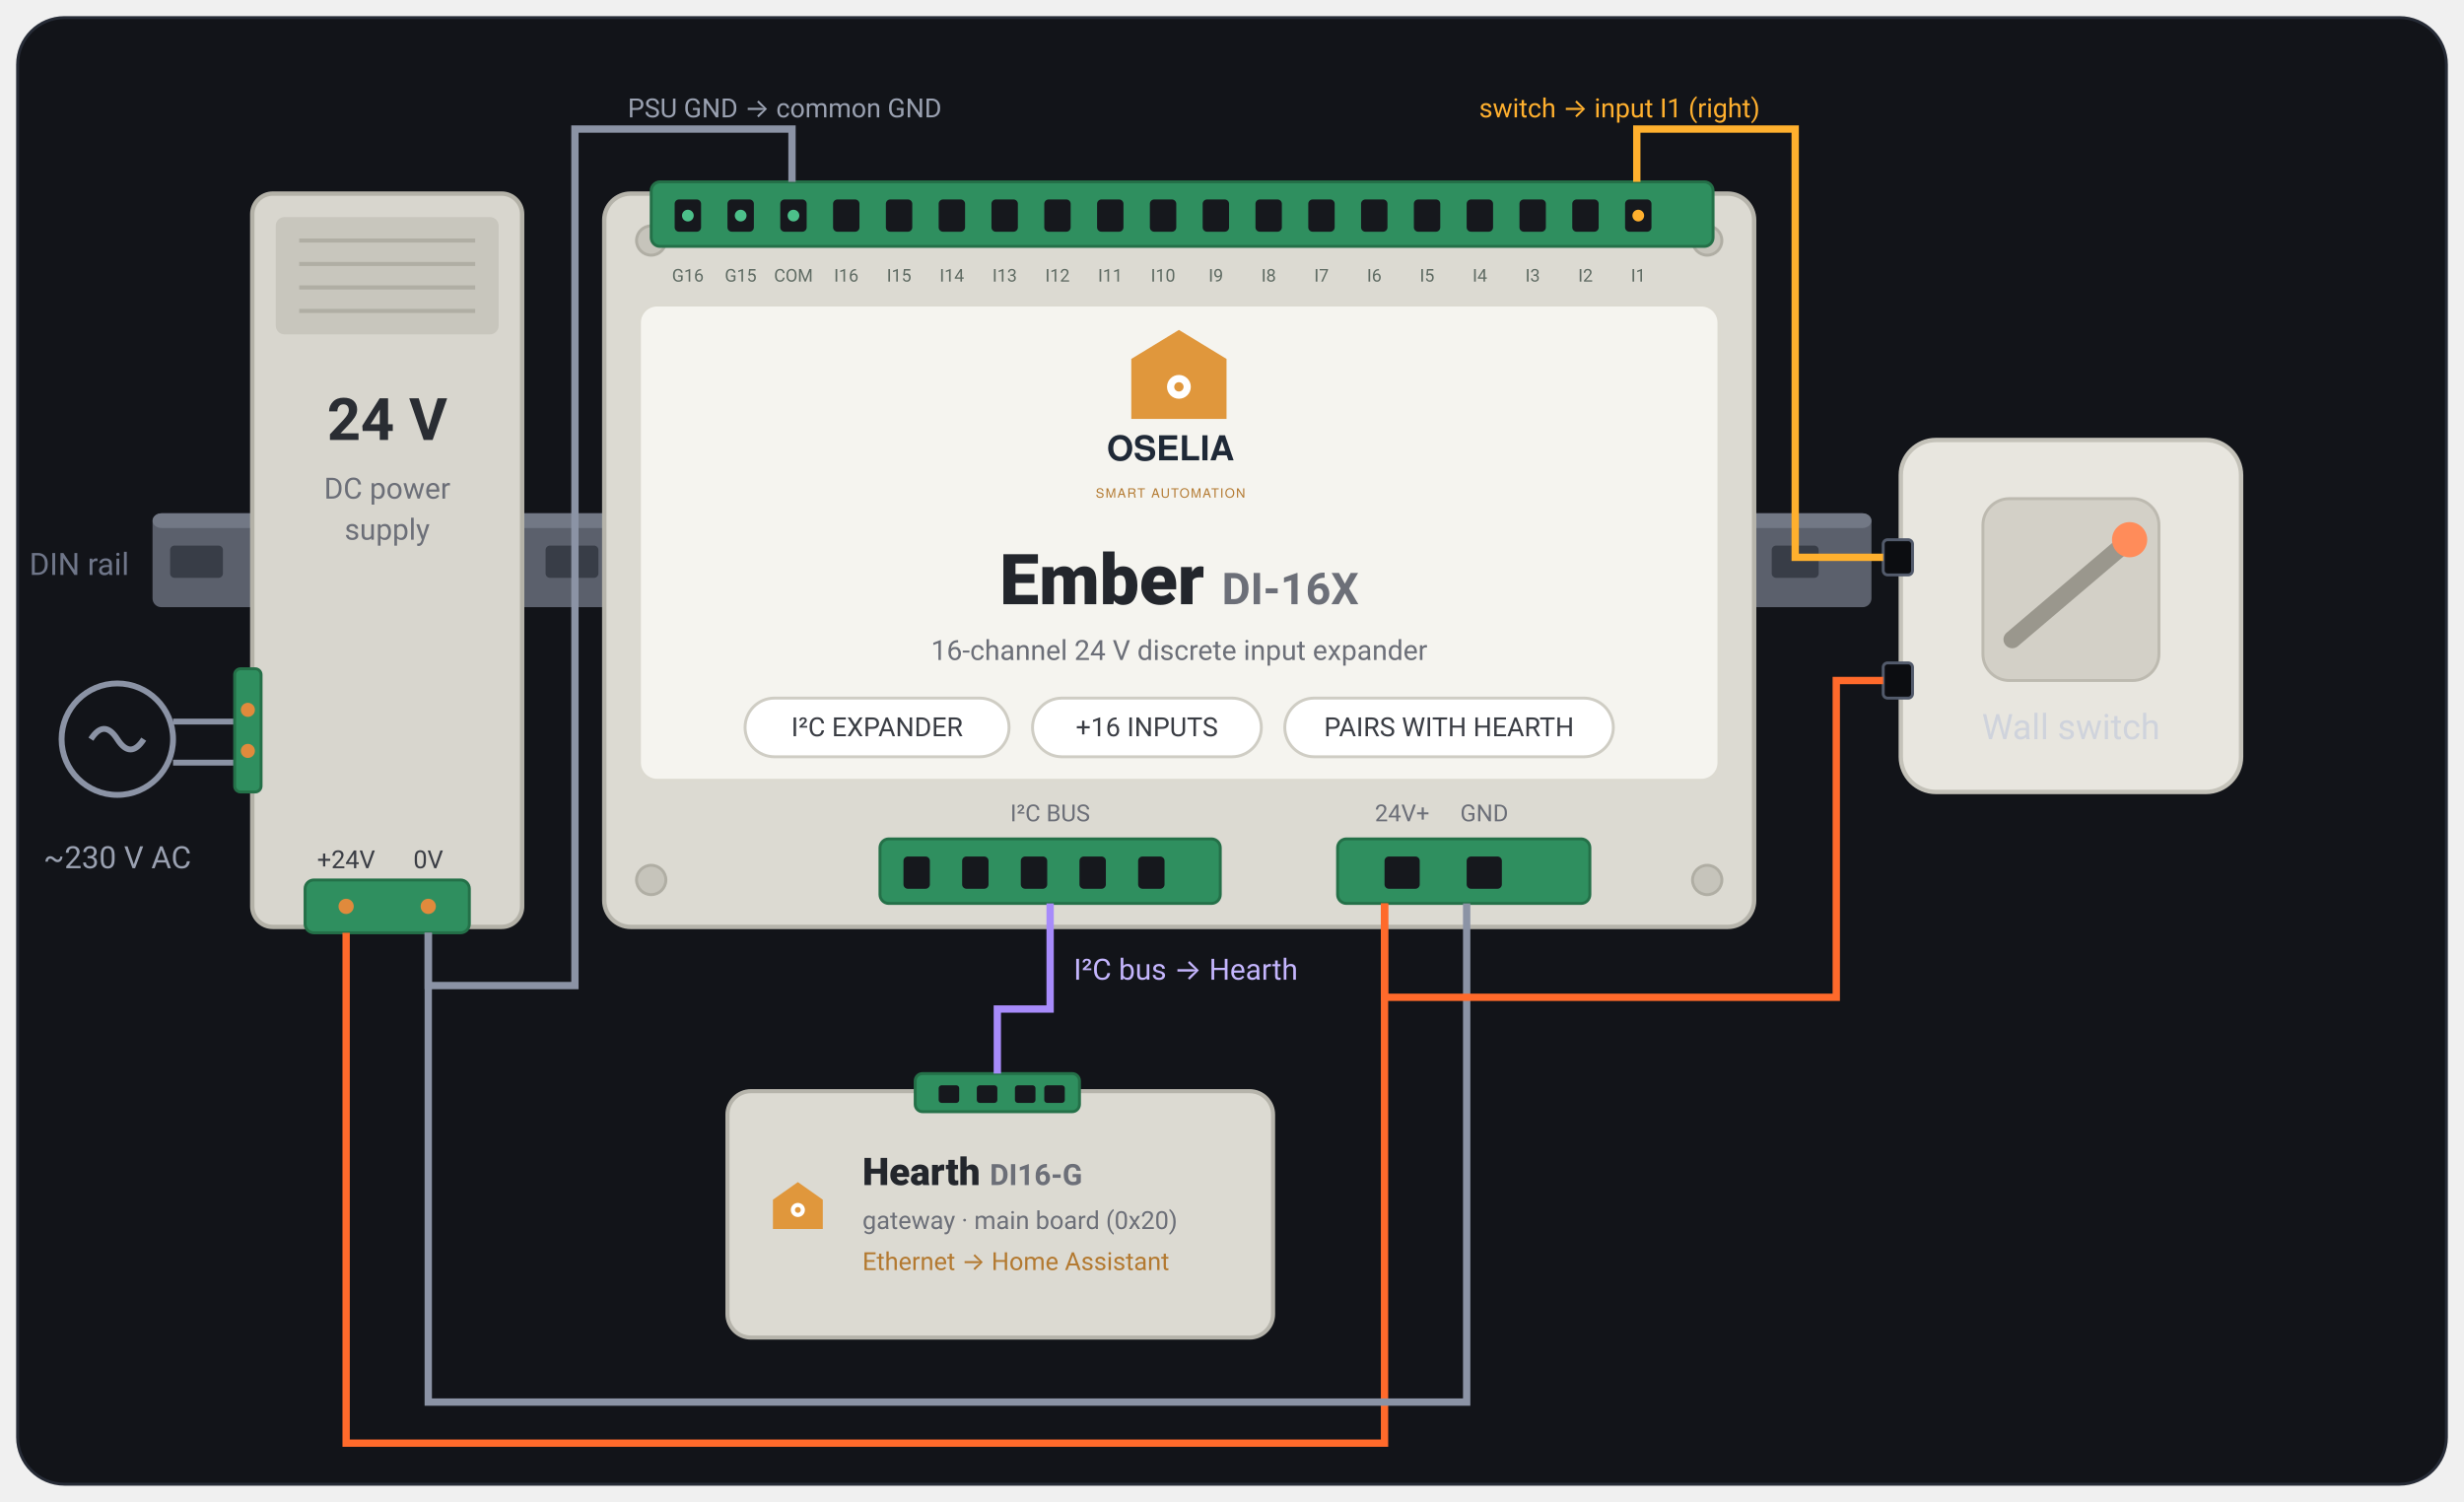
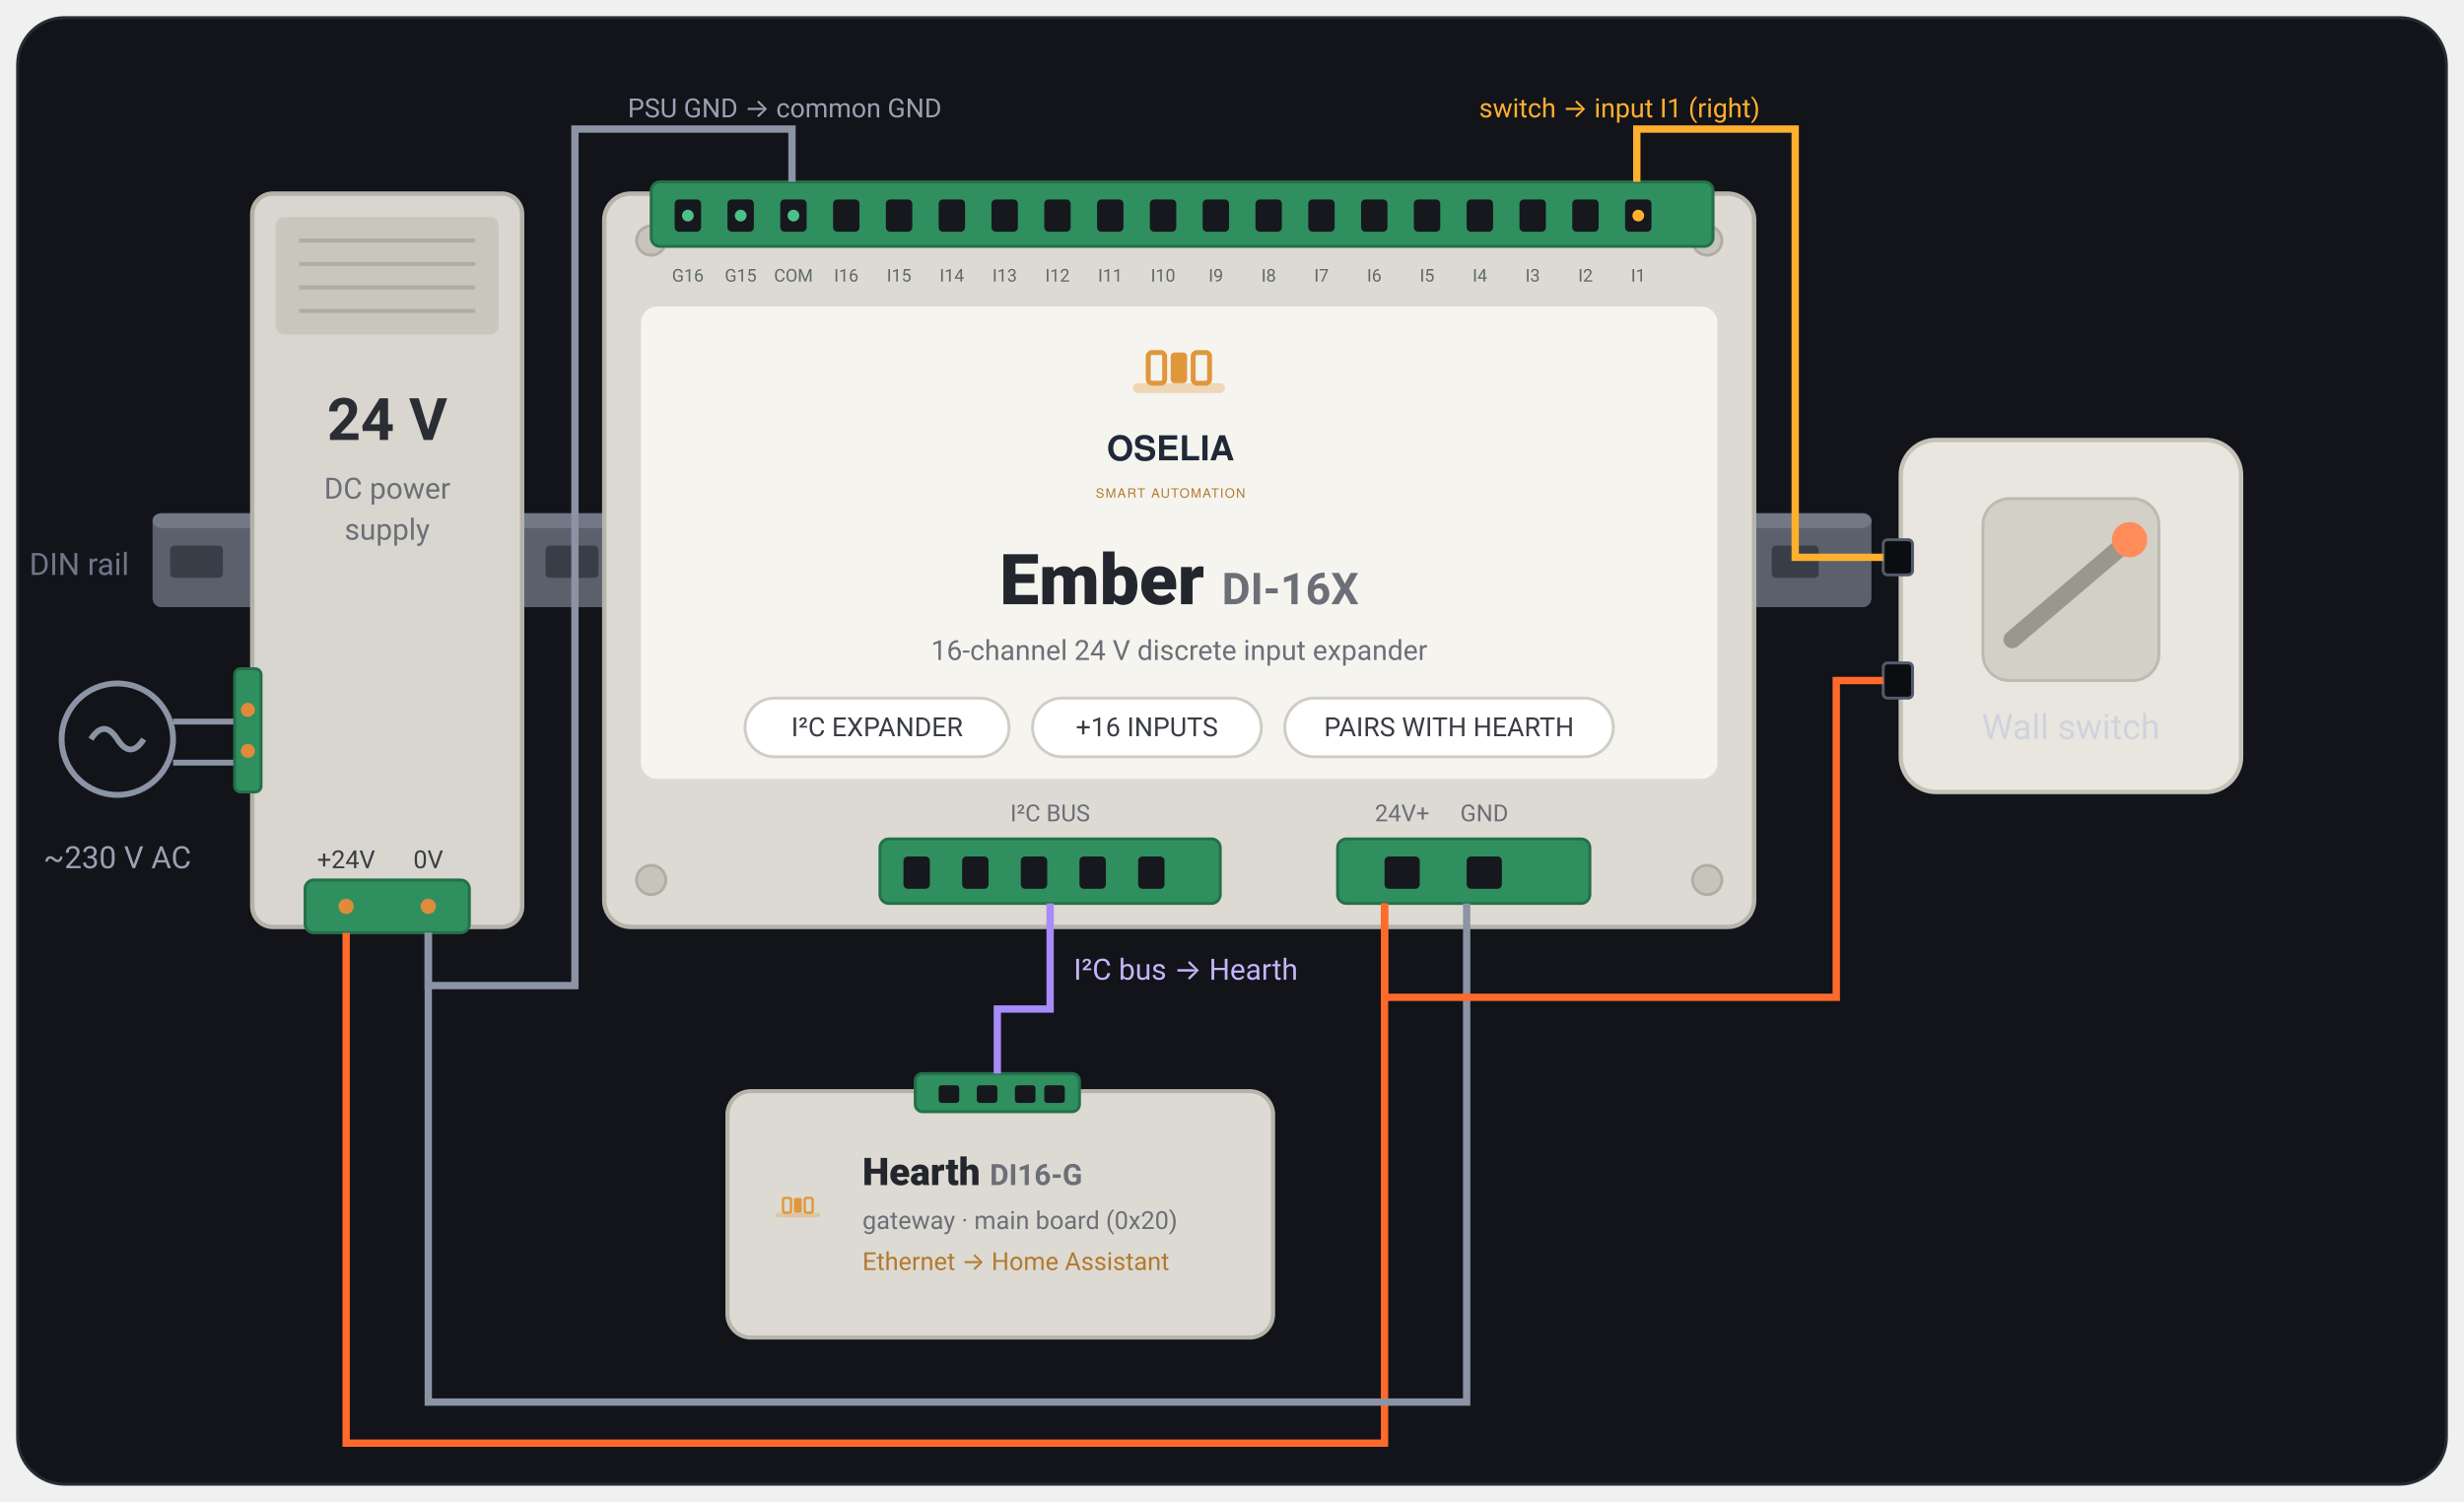
<svg xmlns="http://www.w3.org/2000/svg" viewBox="0 0 840 512" role="img" aria-label="A 24 V power supply, an OSELIA Ember DI-16X input expander and a wall switch on a DIN rail, its I²C bus linked to a Hearth gateway" font-family="ui-sans-serif, system-ui, -apple-system, Segoe UI, Roboto, sans-serif">
  <rect x="6" y="6" width="828" height="500" rx="16" fill="#121419" stroke="#262b36" />
  <g>
    <rect x="52" y="175" width="586" height="32" rx="3" fill="#5b606c" />
    <rect x="52" y="175" width="586" height="5" rx="3" fill="#727885" />
    <g fill="#383d47">
      <rect x="58" y="186" width="18" height="11" rx="1.5" />
      <rect x="186" y="186" width="18" height="11" rx="1.5" />
      <rect x="604" y="186" width="16" height="11" rx="1.5" />
    </g>
    <text x="10" y="196" font-size="10.5" fill="#6f7689">DIN rail</text>
  </g>
  <g>
    <circle cx="40" cy="252" r="19" fill="none" stroke="#8b93a5" stroke-width="2" />
    <path d="M31 252 q4.5 -7 9 0 t9 0" fill="none" stroke="#8b93a5" stroke-width="2" />
    <text x="40" y="296" font-size="10.5" fill="#9aa1b1" text-anchor="middle">~230 V AC</text>
    <path d="M59 246 H82" stroke="#8b93a5" stroke-width="2" />
    <path d="M59 260 H82" stroke="#8b93a5" stroke-width="2" />
  </g>
  <g>
    <rect x="86" y="66" width="92" height="250" rx="7" fill="#d8d6ce" stroke="#b4b2a8" stroke-width="1.5" />
    <rect x="94" y="74" width="76" height="40" rx="3" fill="#c8c6bd" />
    <g stroke="#b0aea4" stroke-width="1.4">
      <path d="M102 82 H162" />
      <path d="M102 90 H162" />
      <path d="M102 98 H162" />
      <path d="M102 106 H162" />
    </g>
    <text x="132" y="150" font-size="20" font-weight="700" fill="#2a2d33" text-anchor="middle">24 V</text>
    <text x="132" y="170" font-size="10" fill="#6c6f78" text-anchor="middle">DC power</text>
    <text x="132" y="184" font-size="10" fill="#6c6f78" text-anchor="middle">supply</text>
    <rect x="80" y="228" width="9" height="42" rx="2" fill="#2f8f5f" stroke="#247048" />
    <circle cx="84.5" cy="242" r="2.4" fill="#e08a3c" />
    <circle cx="84.5" cy="256" r="2.4" fill="#e08a3c" />
    <rect x="104" y="300" width="56" height="18" rx="3" fill="#2f8f5f" stroke="#247048" />
    <circle cx="118" cy="309" r="2.6" fill="#e08a3c" />
    <circle cx="146" cy="309" r="2.6" fill="#e08a3c" />
    <text x="118" y="296" font-size="8.5" fill="#3a3d44" text-anchor="middle">+24V</text>
    <text x="146" y="296" font-size="8.5" fill="#3a3d44" text-anchor="middle">0V</text>
  </g>
  <g>
    <rect x="206" y="66" width="392" height="250" rx="9" fill="#dcdad2" stroke="#b6b4ab" stroke-width="1.5" />
    <g fill="#c6c4bb" stroke="#b0aea4">
      <circle cx="222" cy="82" r="5" />
      <circle cx="582" cy="82" r="5" />
      <circle cx="222" cy="300" r="5" />
      <circle cx="582" cy="300" r="5" />
    </g>
    <rect x="222" y="62" width="362" height="22" rx="3" fill="#2f8f5f" stroke="#247048" />
    <g fill="#16181d">
      <rect x="230" y="68" width="9" height="11" rx="1.5" />
      <rect x="248" y="68" width="9" height="11" rx="1.5" />
      <rect x="266" y="68" width="9" height="11" rx="1.5" />
      <rect x="284" y="68" width="9" height="11" rx="1.5" />
      <rect x="302" y="68" width="9" height="11" rx="1.5" />
      <rect x="320" y="68" width="9" height="11" rx="1.5" />
      <rect x="338" y="68" width="9" height="11" rx="1.5" />
      <rect x="356" y="68" width="9" height="11" rx="1.5" />
      <rect x="374" y="68" width="9" height="11" rx="1.5" />
      <rect x="392" y="68" width="9" height="11" rx="1.5" />
      <rect x="410" y="68" width="9" height="11" rx="1.5" />
      <rect x="428" y="68" width="9" height="11" rx="1.5" />
      <rect x="446" y="68" width="9" height="11" rx="1.5" />
      <rect x="464" y="68" width="9" height="11" rx="1.5" />
      <rect x="482" y="68" width="9" height="11" rx="1.5" />
      <rect x="500" y="68" width="9" height="11" rx="1.5" />
      <rect x="518" y="68" width="9" height="11" rx="1.5" />
      <rect x="536" y="68" width="9" height="11" rx="1.5" />
      <rect x="554" y="68" width="9" height="11" rx="1.5" />
    </g>
    <g fill="#4cc08a">
      <circle cx="234.5" cy="73.5" r="2" />
      <circle cx="252.5" cy="73.5" r="2" />
      <circle cx="270.5" cy="73.5" r="2" />
    </g>
    <circle cx="558.5" cy="73.5" r="2" fill="#ffb02e" />
    <g font-size="6" fill="#5f6b63" text-anchor="middle">
      <text x="234.5" y="96">G16</text>
      <text x="252.5" y="96">G15</text>
      <text x="270.5" y="96">COM</text>
      <text x="288.5" y="96">I16</text>
      <text x="306.5" y="96">I15</text>
      <text x="324.5" y="96">I14</text>
      <text x="342.5" y="96">I13</text>
      <text x="360.5" y="96">I12</text>
      <text x="378.5" y="96">I11</text>
      <text x="396.5" y="96">I10</text>
      <text x="414.5" y="96">I9</text>
      <text x="432.5" y="96">I8</text>
      <text x="450.5" y="96">I7</text>
      <text x="468.5" y="96">I6</text>
      <text x="486.5" y="96">I5</text>
      <text x="504.5" y="96">I4</text>
      <text x="522.5" y="96">I3</text>
      <text x="540.5" y="96">I2</text>
      <text x="558.5" y="96">I1</text>
    </g>
    <rect x="218" y="104" width="368" height="162" rx="6" fill="#f5f4ef" stroke="#dcdad1" />
    <svg x="342" y="110" width="120" height="61" viewBox="0 53 92 49" preserveAspectRatio="xMidYMid meet">
      <g transform="matrix(1 0 0 -1 0 172.91)">
-         <path d="M32.88,93.54 L58.96,93.54 L58.96,109.98 L45.92,117.92 L32.88,109.98 Z " fill="#e0973c" />
-         <circle cx="45.92" cy="102.33" r="3.26" fill="#ffffff" />
-         <circle cx="45.92" cy="102.33" r="1.28" fill="#e0973c" />
+         <g transform="translate(45.92,105.73) scale(0.3,-0.3)">
+           <rect x="-42" y="8" width="84" height="9" rx="4.5" fill="#e0973c" opacity=".32" />
+           <rect x="-28" y="-20" width="15" height="28" rx="3.5" fill="none" stroke="#e0973c" stroke-width="4.5" />
+           <rect x="-7.5" y="-20" width="15" height="28" rx="3.5" fill="#e0973c" />
+           <rect x="13" y="-20" width="15" height="28" rx="3.5" fill="none" stroke="#e0973c" stroke-width="4.5" />
+         </g>
        <text transform="translate(26.17,82.20) scale(1,-1)" font-family="Helvetica, Arial, sans-serif" font-weight="bold" font-size="9.40" fill="#1f2937">OSELIA</text>
        <text transform="translate(23.14,72.00) scale(1,-1)" font-family="Helvetica, Arial, sans-serif" font-weight="normal" font-size="3.50" letter-spacing="0.35" fill="#b37930">SMART AUTOMATION</text>
      </g>
    </svg>
    <text x="402" y="206" font-size="24" font-weight="800" fill="#23262c" text-anchor="middle">Ember <tspan font-size="15" font-weight="600" fill="#6c6f78">DI-16X</tspan>
    </text>
    <text x="402" y="225" font-size="9.5" fill="#6c6f78" text-anchor="middle">16-channel 24 V discrete input expander</text>
    <g font-size="9" fill="#3a3d44" text-anchor="middle">
      <rect x="254" y="238" width="90" height="20" rx="10" fill="#fff" stroke="#cfcdc4" />
      <text x="299" y="251">I²C EXPANDER</text>
      <rect x="352" y="238" width="78" height="20" rx="10" fill="#fff" stroke="#cfcdc4" />
      <text x="391" y="251">+16 INPUTS</text>
      <rect x="438" y="238" width="112" height="20" rx="10" fill="#fff" stroke="#cfcdc4" />
      <text x="494" y="251">PAIRS WITH HEARTH</text>
    </g>
    <rect x="300" y="286" width="116" height="22" rx="3" fill="#2f8f5f" stroke="#247048" />
    <g fill="#16181d">
      <rect x="308" y="292" width="9" height="11" rx="1.5" />
      <rect x="328" y="292" width="9" height="11" rx="1.5" />
      <rect x="348" y="292" width="9" height="11" rx="1.5" />
      <rect x="368" y="292" width="9" height="11" rx="1.5" />
      <rect x="388" y="292" width="9" height="11" rx="1.5" />
    </g>
    <text x="358" y="280" font-size="8" fill="#6c6f78" text-anchor="middle">I²C BUS</text>
    <rect x="456" y="286" width="86" height="22" rx="3" fill="#2f8f5f" stroke="#247048" />
    <g fill="#16181d">
      <rect x="472" y="292" width="12" height="11" rx="1.5" />
      <rect x="500" y="292" width="12" height="11" rx="1.5" />
    </g>
    <text x="478" y="280" font-size="8" fill="#6c6f78" text-anchor="middle">24V+</text>
    <text x="506" y="280" font-size="8" fill="#6c6f78" text-anchor="middle">GND</text>
  </g>
  <g>
    <rect x="648" y="150" width="116" height="120" rx="12" fill="#e8e6df" stroke="#c4c2b9" stroke-width="1.5" />
    <rect x="676" y="170" width="60" height="62" rx="9" fill="#d3d0c7" stroke="#bdbab0" />
    <path d="M686 218 L726 184" stroke="#9a978d" stroke-width="6" stroke-linecap="round" />
    <circle cx="726" cy="184" r="6" fill="#ff8c5a" />
    <text x="706" y="252" font-size="12" fill="#cfd3dc" text-anchor="middle">Wall switch</text>
    <rect x="642" y="184" width="10" height="12" rx="1.5" fill="#0c0d11" stroke="#525a6b" />
    <rect x="642" y="226" width="10" height="12" rx="1.5" fill="#0c0d11" stroke="#525a6b" />
  </g>
  <g>
    <rect x="248" y="372" width="186" height="84" rx="8" fill="#dcdad2" stroke="#b6b4ab" stroke-width="1.4" />
    <rect x="312" y="366" width="56" height="13" rx="2.5" fill="#2f8f5f" stroke="#247048" />
    <g fill="#16181d">
      <rect x="320" y="370" width="7" height="6" rx="1" />
      <rect x="333" y="370" width="7" height="6" rx="1" />
      <rect x="346" y="370" width="7" height="6" rx="1" />
      <rect x="356" y="370" width="7" height="6" rx="1" />
    </g>
    <g transform="translate(272,412)">
-       <path d="M0 -9 L8.5 -3 L8.5 7 L-8.5 7 L-8.5 -3 Z" fill="#e0973c" />
-       <circle cx="0" cy="0.5" r="2.4" fill="#fff" />
-       <circle cx="0" cy="0.5" r="1" fill="#e0973c" />
+       <g transform="scale(0.18)">
+         <rect x="-42" y="8" width="84" height="9" rx="4.5" fill="#e0973c" opacity=".32" />
+         <rect x="-28" y="-20" width="15" height="28" rx="3.5" fill="none" stroke="#e0973c" stroke-width="4.5" />
+         <rect x="-7.5" y="-20" width="15" height="28" rx="3.5" fill="#e0973c" />
+         <rect x="13" y="-20" width="15" height="28" rx="3.5" fill="none" stroke="#e0973c" stroke-width="4.5" />
+       </g>
    </g>
    <text x="294" y="404" font-size="13" font-weight="800" fill="#23262c">Hearth <tspan font-size="10" font-weight="600" fill="#6c6f78">DI16-G</tspan>
    </text>
    <text x="294" y="419" font-size="8.5" fill="#6c6f78">gateway · main board (0x20)</text>
    <text x="294" y="433" font-size="8.5" fill="#b37930">Ethernet → Home Assistant</text>
  </g>
  <path d="M118 318 V492 H472 V308" fill="none" stroke="#ff6a2b" stroke-width="2.5" />
  <path d="M146 318 V478 H500 V308" fill="none" stroke="#8b93a5" stroke-width="2.5" />
  <path d="M472 308 V340 H626 V232 H642" fill="none" stroke="#ff6a2b" stroke-width="2.5" />
  <path d="M642 190 H612 V44 H558 V62" fill="none" stroke="#ffb02e" stroke-width="2.5" />
  <text x="600" y="40" font-size="9" fill="#ffb02e" text-anchor="end">switch → input I1 (right)</text>
  <path d="M146 318 V336 H196 V44 H270 V62" fill="none" stroke="#8b93a5" stroke-width="2.5" />
  <text x="214" y="40" font-size="9" fill="#9aa1b1" text-anchor="start">PSU GND → common GND</text>
  <path d="M358 308 V344 H340 V366" fill="none" stroke="#a78bfa" stroke-width="2.5" />
  <text x="366" y="334" font-size="10" fill="#c4b5fd">I²C bus → Hearth</text>
</svg>
